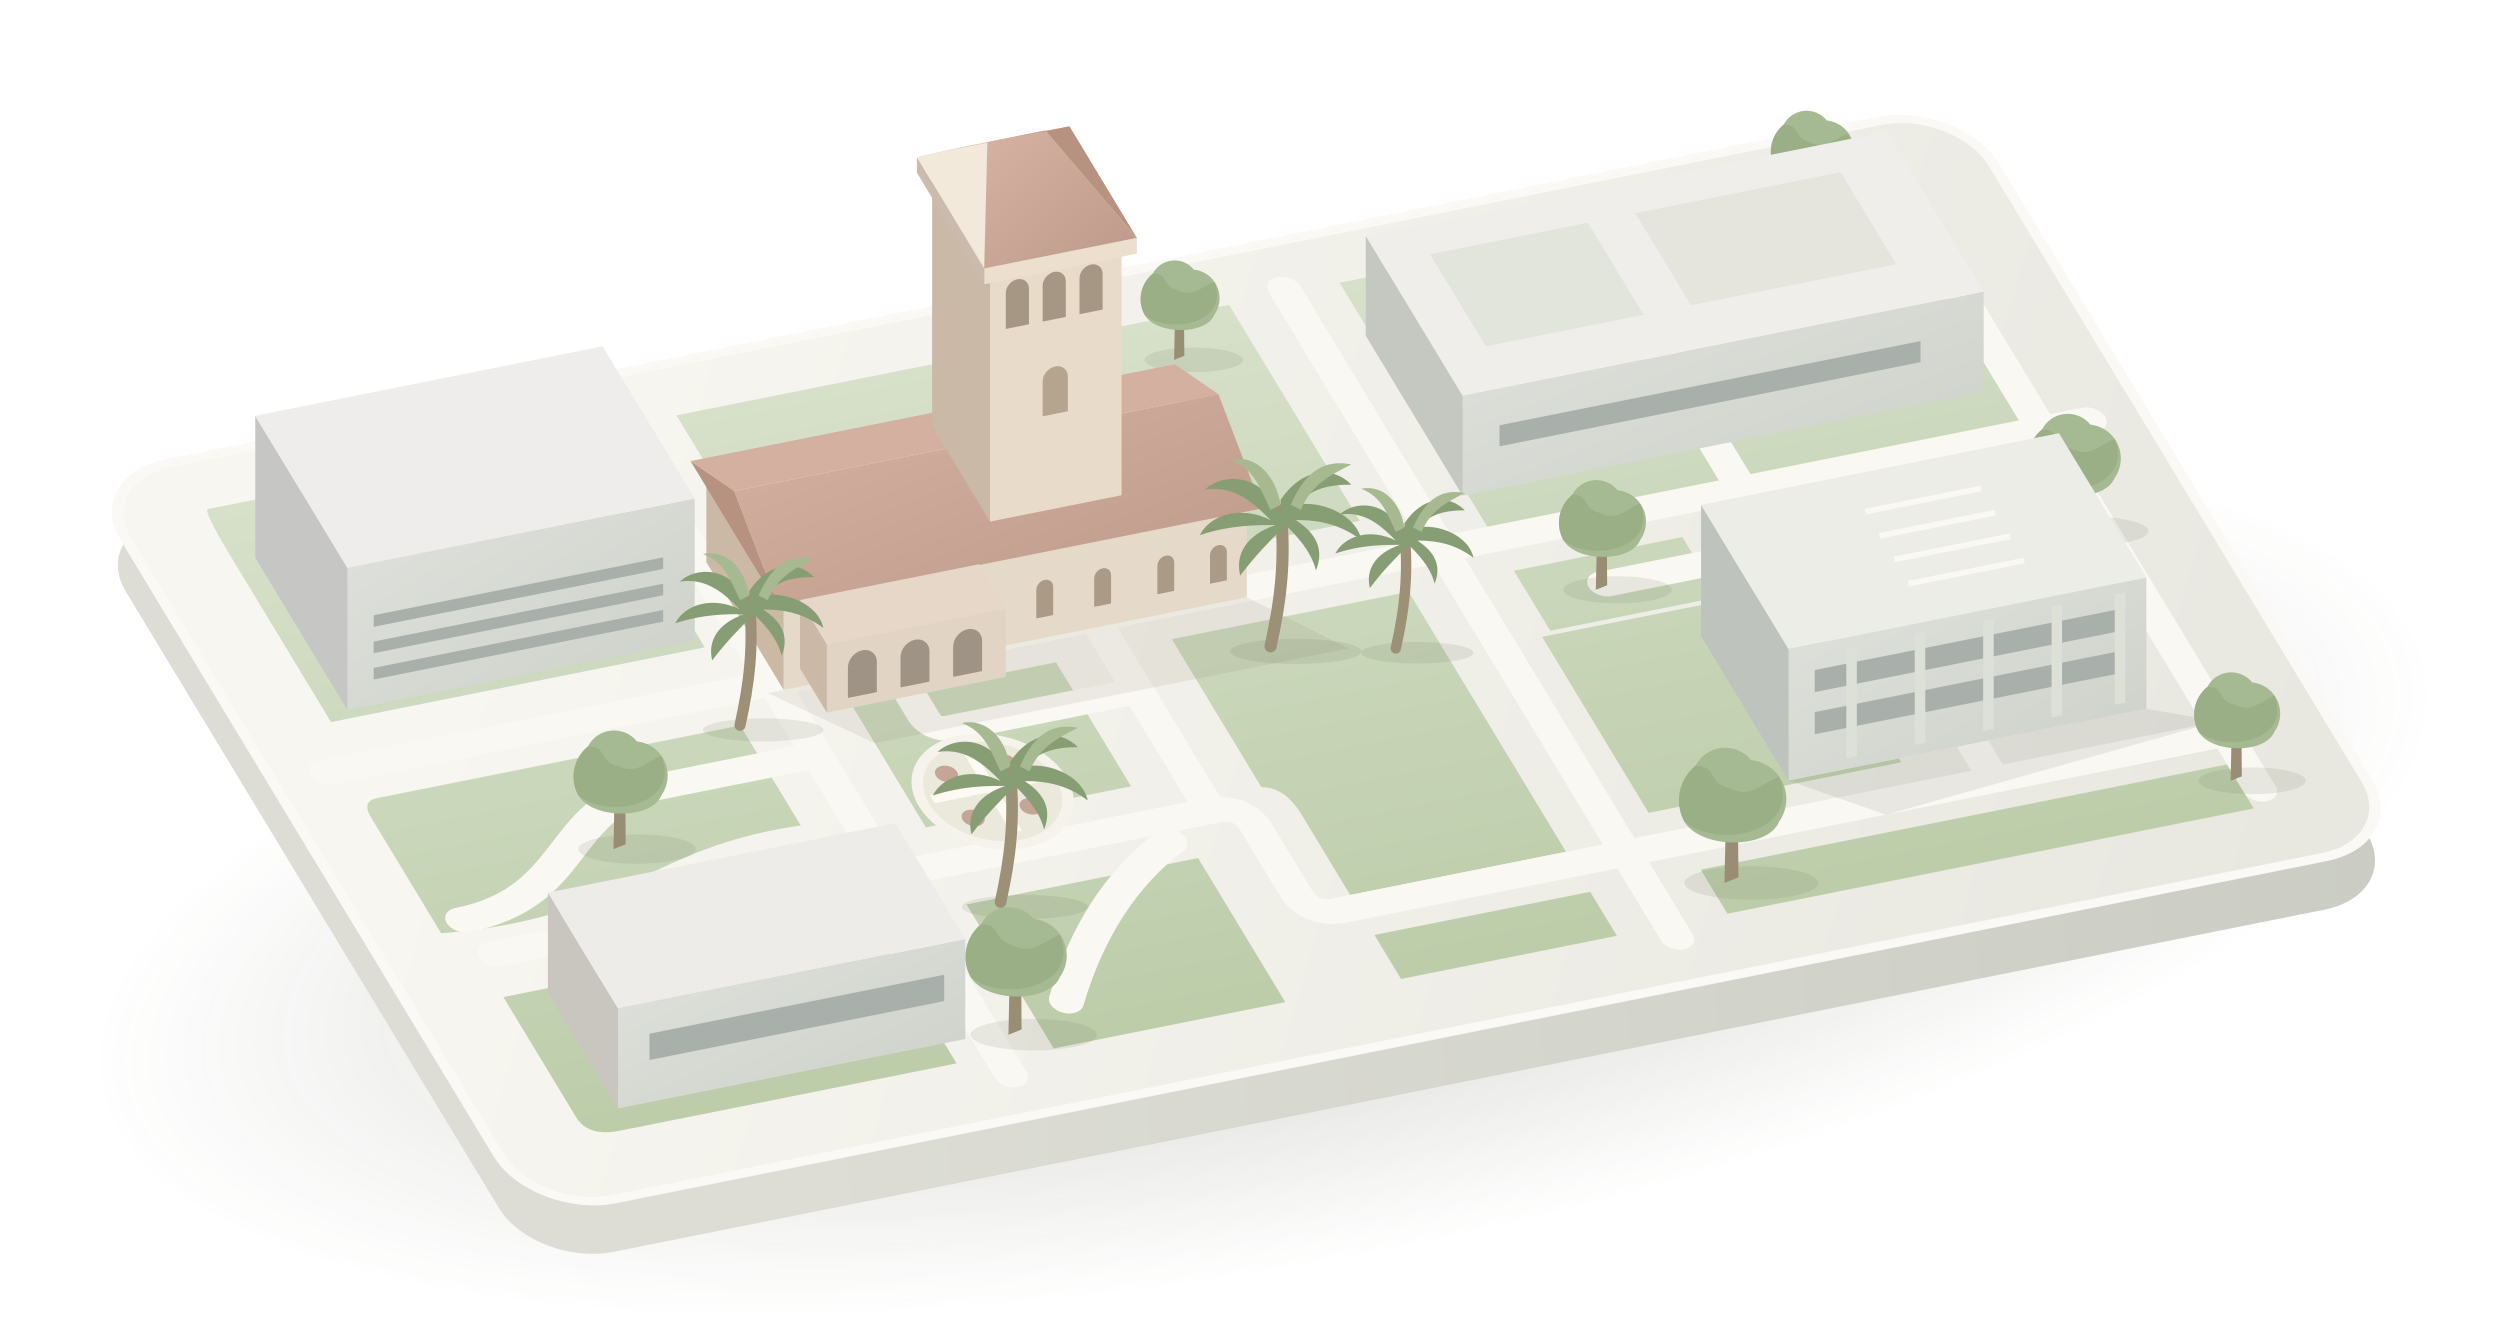
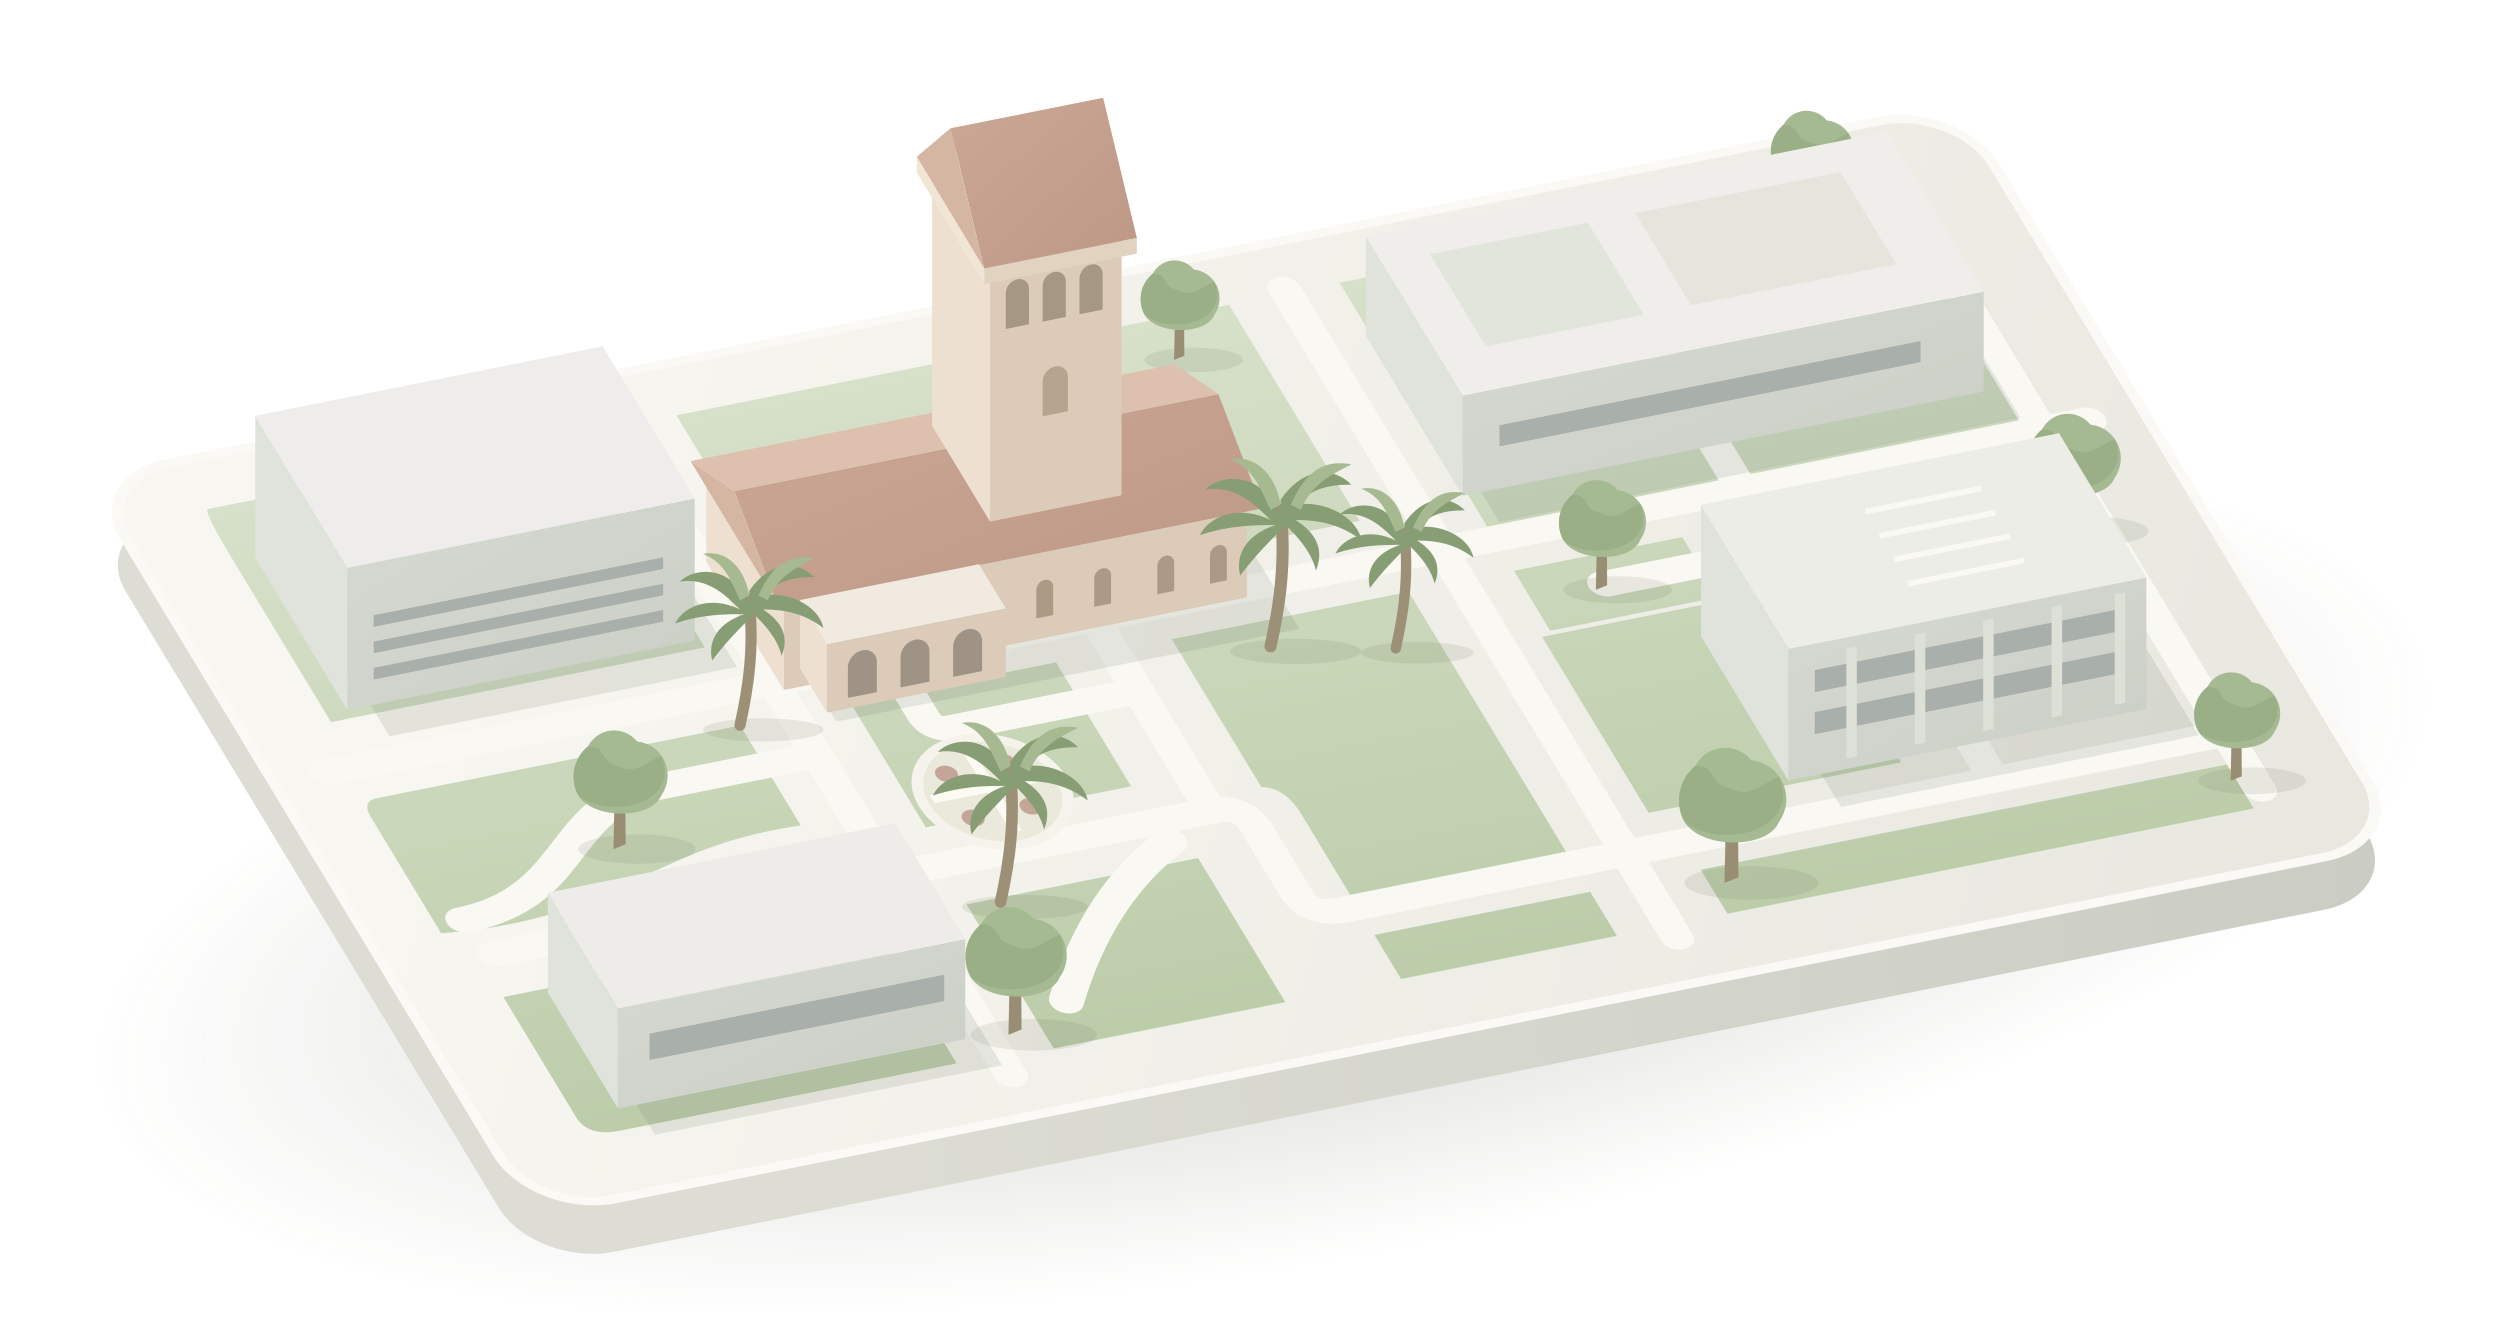
<svg xmlns="http://www.w3.org/2000/svg" viewBox="20 49 475 251" fill="none">
  <defs>
    <linearGradient id="ground" x1="80" y1="0" x2="335" y2="184" gradientUnits="userSpaceOnUse">
      <stop stop-color="#f8f6f0" />
      <stop offset="1" stop-color="#e8e7e0" />
    </linearGradient>
    <linearGradient id="lawn" x1="0" y1="0" x2="0" y2="184" gradientUnits="userSpaceOnUse">
      <stop stop-color="#d9e2cc" />
      <stop offset="1" stop-color="#bacba7" />
    </linearGradient>
    <linearGradient id="stone" x1="0" y1="0" x2="1" y2="1">
-       <stop stop-color="#e0e2dd" />
-       <stop offset="1" stop-color="#cdd0c9" />
+       <stop stop-color="#d6d9d2" />
+       <stop offset="1" stop-color="#cacfc6" />
    </linearGradient>
    <linearGradient id="roof" x1="0" y1="0" x2="1" y2="1">
-       <stop stop-color="#d5b2a2" />
-       <stop offset="1" stop-color="#bd9989" />
+       <stop stop-color="#cba796" />
+       <stop offset="1" stop-color="#be9886" />
    </linearGradient>
    <linearGradient id="base" x1="68" y1="140" x2="427" y2="281" gradientUnits="userSpaceOnUse">
      <stop stop-color="#ddddd5" />
      <stop offset="1" stop-color="#c4c7be" />
    </linearGradient>
    <radialGradient id="shadow">
      <stop offset=".35" stop-color="#353923" stop-opacity=".17" />
      <stop offset="1" stop-color="#353923" stop-opacity="0" />
    </radialGradient>
    <g id="tree">
      <ellipse cx="4" cy="1" rx="12" ry="3" fill="#5c684c" opacity=".12" />
      <path d="M-.8 1-.5-13h2.1L1.7 0Z" fill="#998d74" />
      <path d="M-8-10a8 8 0 0 1 2-10 6 6 0 0 1 10-1 7 7 0 0 1 5 11c-2 5-14 5-17 0Z" fill="#a5b992" />
      <path d="M-8-10a8 8 0 0 1 2-10c4 0 2 3 6 4 4 2 6-1 9-2 4 10-11 13-17 8Z" fill="#8fa47b" opacity=".52" />
    </g>
    <g id="palm">
      <ellipse cx="5" cy="1" rx="13" ry="2.5" fill="#5c684c" opacity=".12" />
      <path d="M0 0C2-9 3-17 2-27" stroke="#9c9077" stroke-width="2.4" stroke-linecap="round" />
      <path d="M2-26C-2-35-10-34-13-31c6-1 10 3 13 6-6-3-12-1-14 3 6-2 11-2 15-2-6 2-8 6-7 10 3-4 6-7 9-10 2 2 5 5 6 9 2-5-1-8-4-10 5 0 9 1 13 4-1-5-8-8-13-7 3-3 6-4 11-4-4-4-10-3-14 3Z" fill="#879e74" />
      <path d="M2-28c-1-6-5-10-10-9 5 2 6 6 8 10Zm2 0c3-7 7-9 12-8-4 2-8 4-10 9Z" fill="#a6b990" />
    </g>
  </defs>
  <ellipse cx="260" cy="216" rx="224" ry="74" transform="rotate(-10 260 216)" fill="url(#shadow)" />
  <g transform="matrix(1 -.2 .46 .76 37 150)">
    <rect width="355" height="184" rx="15" fill="url(#base)" />
  </g>
  <g transform="matrix(1 -.2 .46 .76 37 140)">
    <rect width="355" height="184" rx="15" fill="url(#ground)" stroke="#faf9f5" stroke-width="2" />
    <g fill="url(#lawn)">
      <path d="M17 12h63q7 0 7 7v46H16V24q0-12 1-12Z" />
      <path d="M106 12h105v54H106Z" />
      <path d="M232 12h99q8 0 8 8v55H232Z" />
      <path d="M16 84h69v25c-29-2-39 13-72 8V88q0-4 3-4Z" />
      <path d="M106 84h39v31h-39Zm61 0h45v65h-41v-20q0-7-4-8Z" />
      <path d="M232 84h32v15h-32Zm-2 16h48v44h-48Z" />
      <path d="M17 134h70v35H23q-6 0-6-5Zm88 0h44v36h-44Zm66 25h41v11h-41Zm62 0h100v11H233Z" />
    </g>
    <g stroke="#faf8f3" stroke-width="6" stroke-linecap="round">
      <path d="M10 76H345" />
      <path d="M20 124H156Q162 124 162 130V146Q162 152 168 152H339" />
      <path d="M95 10V174" />
      <path d="M222 11V173" />
      <path d="M156 75V124" />
      <path d="M156 94h-35q-4 0-4-4v-5" />
      <path d="M279 14V103" />
      <path d="M18 115C39 115 45 96 62 94H95" />
      <path d="M112 160Q128 138 146 129" />
      <path d="M246 91H336" />
      <path d="M292 152v-9" />
      <path d="M336 16V166" />
    </g>
    <circle cx="121" cy="110" r="13" fill="#eae9dc" stroke="#f5f3eb" stroke-width="2" />
    <path d="M110 109h22m-11-11v22" stroke="#fcfaf3" stroke-width="2" />
    <g fill="#c4a597">
      <circle cx="115" cy="104" r="2" />
      <circle cx="126" cy="104" r="2" />
      <circle cx="115" cy="115" r="2" />
      <circle cx="126" cy="115" r="2" />
    </g>
  </g>
+   <g fill="#626b5e" fill-opacity=".14">
+     <polygon points="76.5 160 142.5 146.8 160 175.7 94 188.9" />
+     <polygon points="286.5 117.8 385.5 98 403.9 128.4 304.9 148.2" />
+     <polygon points="164.2 161.8 252.2 144.2 266.9 168.5 178.9 186.1" />
+     <polygon points="353.2 174.9 421.2 161.3 437.8 188.7 369.8 202.3" />
+     <polygon points="131.1 242.6 197.1 229.4 210.4 251.4 144.4 264.6" />
+   </g>
  <g>
    <use href="#tree" transform="translate(121.7 139.2) scale(0.74)" />
    <use href="#tree" transform="translate(243.7 116.6) scale(0.78)" />
    <use href="#tree" transform="translate(363.8 89.1) scale(0.82)" />
    <polygon points="86 156.9 152 143.7 152 170.7 86 183.9" fill="url(#stone)" />
-     <polygon points="68.5 128 86 156.9 86 183.9 68.5 155" fill="#c6c7c4" />
+     <polygon points="68.5 128 86 156.9 86 183.9 68.5 155" fill="#e0e3db" />
    <polygon points="68.5 128 134.5 114.8 152 143.7 86 156.9" fill="#eeedeb" />
    <polygon points="91 165.9 146 154.9 146 157.1 91 168.1" fill="#a9afaa" />
    <polygon points="91 170.9 146 159.9 146 162.1 91 173.1" fill="#a9afaa" />
    <polygon points="91 175.9 146 164.9 146 167.1 91 178.1" fill="#a9afaa" />
    <polygon points="297.9 124.2 396.9 104.4 396.9 123.4 297.9 143.2" fill="url(#stone)" />
-     <polygon points="279.5 93.8 297.9 124.2 297.9 143.2 279.5 112.8" fill="#c5c7c1" />
+     <polygon points="279.5 93.8 297.9 124.2 297.9 143.2 279.5 112.8" fill="#e0e3db" />
    <polygon points="279.5 93.8 378.5 74 396.9 104.4 297.9 124.2" fill="#efeeeb" />
    <polygon points="304.9 129.8 384.9 113.8 384.9 117.8 304.9 133.8" fill="#a9afaa" />
    <polygon points="291.7 97.3 321.7 91.3 332.3 108.8 302.3 114.8" fill="#e2e5dc" />
    <polygon points="330.7 89.5 369.7 81.7 380.3 99.2 341.3 107" fill="#e5e5de" />
  </g>
  <g>
-     <polygon points="165.9 180.7 256.9 162.5 276.2 172.2 186.2 190.2" fill="#7e7764" opacity=".12" />
-     <polygon points="168.9 163.1 256.9 145.5 256.9 162.5 168.9 180.1" fill="#e5d9c9" />
-     <polygon points="154.2 138.8 168.9 163.1 168.9 180.1 154.2 155.8" fill="#cbb9a6" />
+     <polygon points="168.9 163.1 256.9 145.5 256.9 162.5 168.9 180.1" fill="#dbcbb8" />
+     <polygon points="154.2 138.8 168.9 163.1 168.9 180.1 154.2 155.8" fill="#ede0d0" />
    <polygon points="154.2 138.8 242.2 121.2 256.9 145.5 168.9 163.1" fill="#f1eae0" />
-     <polygon points="151.2 136.6 243.2 118.2 251.5 123.9 159.5 142.3" fill="#d4b0a0" />
+     <polygon points="151.2 136.6 243.2 118.2 251.5 123.9 159.5 142.3" fill="#dec0ae" />
    <polygon points="159.5 142.3 251.5 123.9 259.8 145.6 167.8 164" fill="url(#roof)" />
-     <polygon points="151.2 136.6 159.5 142.3 167.8 164" fill="#b79281" />
+     <polygon points="151.2 136.6 159.5 142.3 167.8 164" fill="#d5b6a3" />
    <path transform="translate(216.9 166.5) skewY(-11.31)" d="M0 0v-5.4a1.6 1.6 0 0 1 3.2 0V0Z" fill="#aa9a86" />
    <path transform="translate(227.9 164.3) skewY(-11.31)" d="M0 0v-5.4a1.6 1.6 0 0 1 3.2 0V0Z" fill="#aa9a86" />
    <path transform="translate(239.9 161.9) skewY(-11.31)" d="M0 0v-5.4a1.6 1.6 0 0 1 3.2 0V0Z" fill="#aa9a86" />
    <path transform="translate(249.9 159.9) skewY(-11.31)" d="M0 0v-5.4a1.6 1.6 0 0 1 3.2 0V0Z" fill="#aa9a86" />
-     <polygon points="177.1 171.4 211.1 164.6 211.1 177.6 177.1 184.4" fill="#e2d4c4" />
-     <polygon points="172 163 177.1 171.4 177.1 184.4 172 176" fill="#cbb8a6" />
-     <polygon points="172 163 206 156.2 211.1 164.6 177.1 171.4" fill="#e7d7c9" />
+     <polygon points="177.1 171.4 211.1 164.6 211.1 177.6 177.1 184.4" fill="#dbcbb8" />
+     <polygon points="172 163 177.1 171.4 177.1 184.4 172 176" fill="#ede0d0" />
+     <polygon points="172 163 206 156.2 211.1 164.6 177.1 171.4" fill="#f1eae0" />
    <path transform="translate(181.1 181.6) skewY(-11.31)" d="M0 0v-5.75a2.75 2.75 0 0 1 5.5 0V0Z" fill="#9e9385" />
    <path transform="translate(191.1 179.6) skewY(-11.31)" d="M0 0v-5.75a2.75 2.75 0 0 1 5.5 0V0Z" fill="#9e9385" />
    <path transform="translate(201.1 177.6) skewY(-11.31)" d="M0 0v-5.75a2.75 2.75 0 0 1 5.5 0V0Z" fill="#9e9385" />
-     <polygon points="208.1 99.1 233.1 94.1 233.1 143.1 208.1 148.1" fill="#e8dbca" />
-     <polygon points="197.1 80.9 208.1 99.1 208.1 148.1 197.1 129.9" fill="#c9b9a6" />
-     <polygon points="197.1 80.9 222.1 75.9 233.1 94.1 208.1 99.1" fill="#f2e9da" />
+     <polygon points="208.1 99.1 233.1 94.1 233.1 143.1 208.1 148.1" fill="#dbcbb8" />
+     <polygon points="197.1 80.9 208.1 99.1 208.1 148.1 197.1 129.9" fill="#ede0d0" />
    <path transform="translate(211.1 111.5) skewY(-11.31)" d="M0 0v-6.8a2.2 2.2 0 0 1 4.4 0V0Z" fill="#a59783" />
    <path transform="translate(218.1 110.1) skewY(-11.31)" d="M0 0v-6.8a2.2 2.2 0 0 1 4.4 0V0Z" fill="#a59783" />
    <path transform="translate(225.1 108.7) skewY(-11.31)" d="M0 0v-6.8a2.2 2.2 0 0 1 4.4 0V0Z" fill="#a59783" />
    <path transform="translate(218.1 128.1) skewY(-11.31)" d="M0 0v-6.6a2.4 2.4 0 0 1 4.8 0V0Z" fill="#b5a58e" />
-     <polygon points="207 100 236 94.2 236 97.2 207 103" fill="#ecdfce" />
-     <polygon points="194.2 78.8 207 100 207 103 194.2 81.8" fill="#cbbbaf" />
-     <polygon points="194.2 78.8 223.2 73 236 94.2 207 100" fill="#f2e9da" />
-     <polygon points="194.2 78.8 223.2 73 207.6 76 203.6 76.8" fill="#dbbbab" />
-     <polygon points="207 100 236 94.2 218.6 73.8 207.6 76" fill="url(#roof)" />
-     <polygon points="223.2 73 236 94.2 218.6 73.8 207.6 76" fill="#b89280" />
+     <polygon points="207 100 236 94.2 236 97.2 207 103" fill="#e2d3c1" />
+     <polygon points="194.2 78.8 207 100 207 103 194.2 81.8" fill="#f1e5d5" />
+     <polygon points="194.2 78.8 223.2 73 229.6 67.6 200.6 73.4" fill="#dec0ae" />
+     <polygon points="200.6 73.4 229.6 67.6 236 94.2 207 100" fill="url(#roof)" />
+     <polygon points="194.2 78.8 200.6 73.4 207 100" fill="#d5b6a3" />
    <use href="#palm" transform="translate(160.6 186.8) scale(0.88)" />
    <use href="#palm" transform="translate(261.4 171.8) scale(0.96)" />
    <use href="#palm" transform="translate(285.2 172.2) scale(0.82)" />
    <use href="#palm" transform="translate(210.1 220.4) scale(0.92)" />
  </g>
  <g>
    <use href="#tree" transform="translate(137.3 209.4) scale(0.93)" />
    <use href="#tree" transform="translate(323.9 160.2) scale(0.86)" />
    <use href="#tree" transform="translate(413.5 149) scale(0.92)" />
-     <polygon points="359.8 197.3 427.8 183.7 441.5 186 378.3 203.8" fill="#6c7569" opacity=".13" />
    <polygon points="359.8 172.3 427.8 158.7 427.8 183.7 359.8 197.3" fill="url(#stone)" />
-     <polygon points="343.2 144.9 359.8 172.3 359.8 197.3 343.2 169.9" fill="#bfc3bd" />
+     <polygon points="343.2 144.9 359.8 172.3 359.8 197.3 343.2 169.9" fill="#e0e3db" />
    <polygon points="343.2 144.9 411.2 131.3 427.8 158.7 359.8 172.3" fill="#edede8" />
    <polygon points="364.8 176.3 422.8 164.7 422.8 168.9 364.8 180.5" fill="#a9afaa" />
    <polygon points="364.8 184.3 422.8 172.7 422.8 176.9 364.8 188.5" fill="#a9afaa" />
    <polygon points="370.8 172.1 372.8 171.7 372.8 192.7 370.8 193.1" fill="#dce0d7" />
    <polygon points="383.8 169.5 385.8 169.1 385.8 190.1 383.8 190.5" fill="#dce0d7" />
    <polygon points="396.8 166.9 398.8 166.5 398.8 187.5 396.8 187.9" fill="#dce0d7" />
    <polygon points="409.8 164.3 411.8 163.9 411.8 184.9 409.8 185.3" fill="#dce0d7" />
    <polygon points="421.8 161.9 423.8 161.5 423.8 182.5 421.8 182.9" fill="#dce0d7" />
    <path d="M374.4 146.2 396.4 141.8" stroke="#faf9f2" stroke-width="1.1" opacity=".86" />
    <path d="M377.1 150.8 399.1 146.4" stroke="#faf9f2" stroke-width="1.1" opacity=".86" />
    <path d="M379.9 155.3 401.9 150.9" stroke="#faf9f2" stroke-width="1.1" opacity=".86" />
    <path d="M382.6 159.9 404.6 155.5" stroke="#faf9f2" stroke-width="1.1" opacity=".86" />
    <polygon points="137.4 240.6 203.4 227.4 203.4 246.4 137.4 259.6" fill="url(#stone)" />
-     <polygon points="124.1 218.6 137.4 240.6 137.4 259.6 124.1 237.6" fill="#c8c6be" />
+     <polygon points="124.1 218.6 137.4 240.6 137.4 259.6 124.1 237.6" fill="#e0e3db" />
    <polygon points="124.1 218.6 190.1 205.4 203.4 227.4 137.4 240.6" fill="#eeece8" />
    <polygon points="143.4 245.4 199.4 234.2 199.4 239.2 143.4 250.4" fill="#a9afaa" />
    <use href="#tree" transform="translate(212.4 244.6) scale(1)" />
    <use href="#tree" transform="translate(348.5 215.7) scale(1.06)" />
    <use href="#tree" transform="translate(444.5 196.5) scale(0.85)" />
  </g>
</svg>
